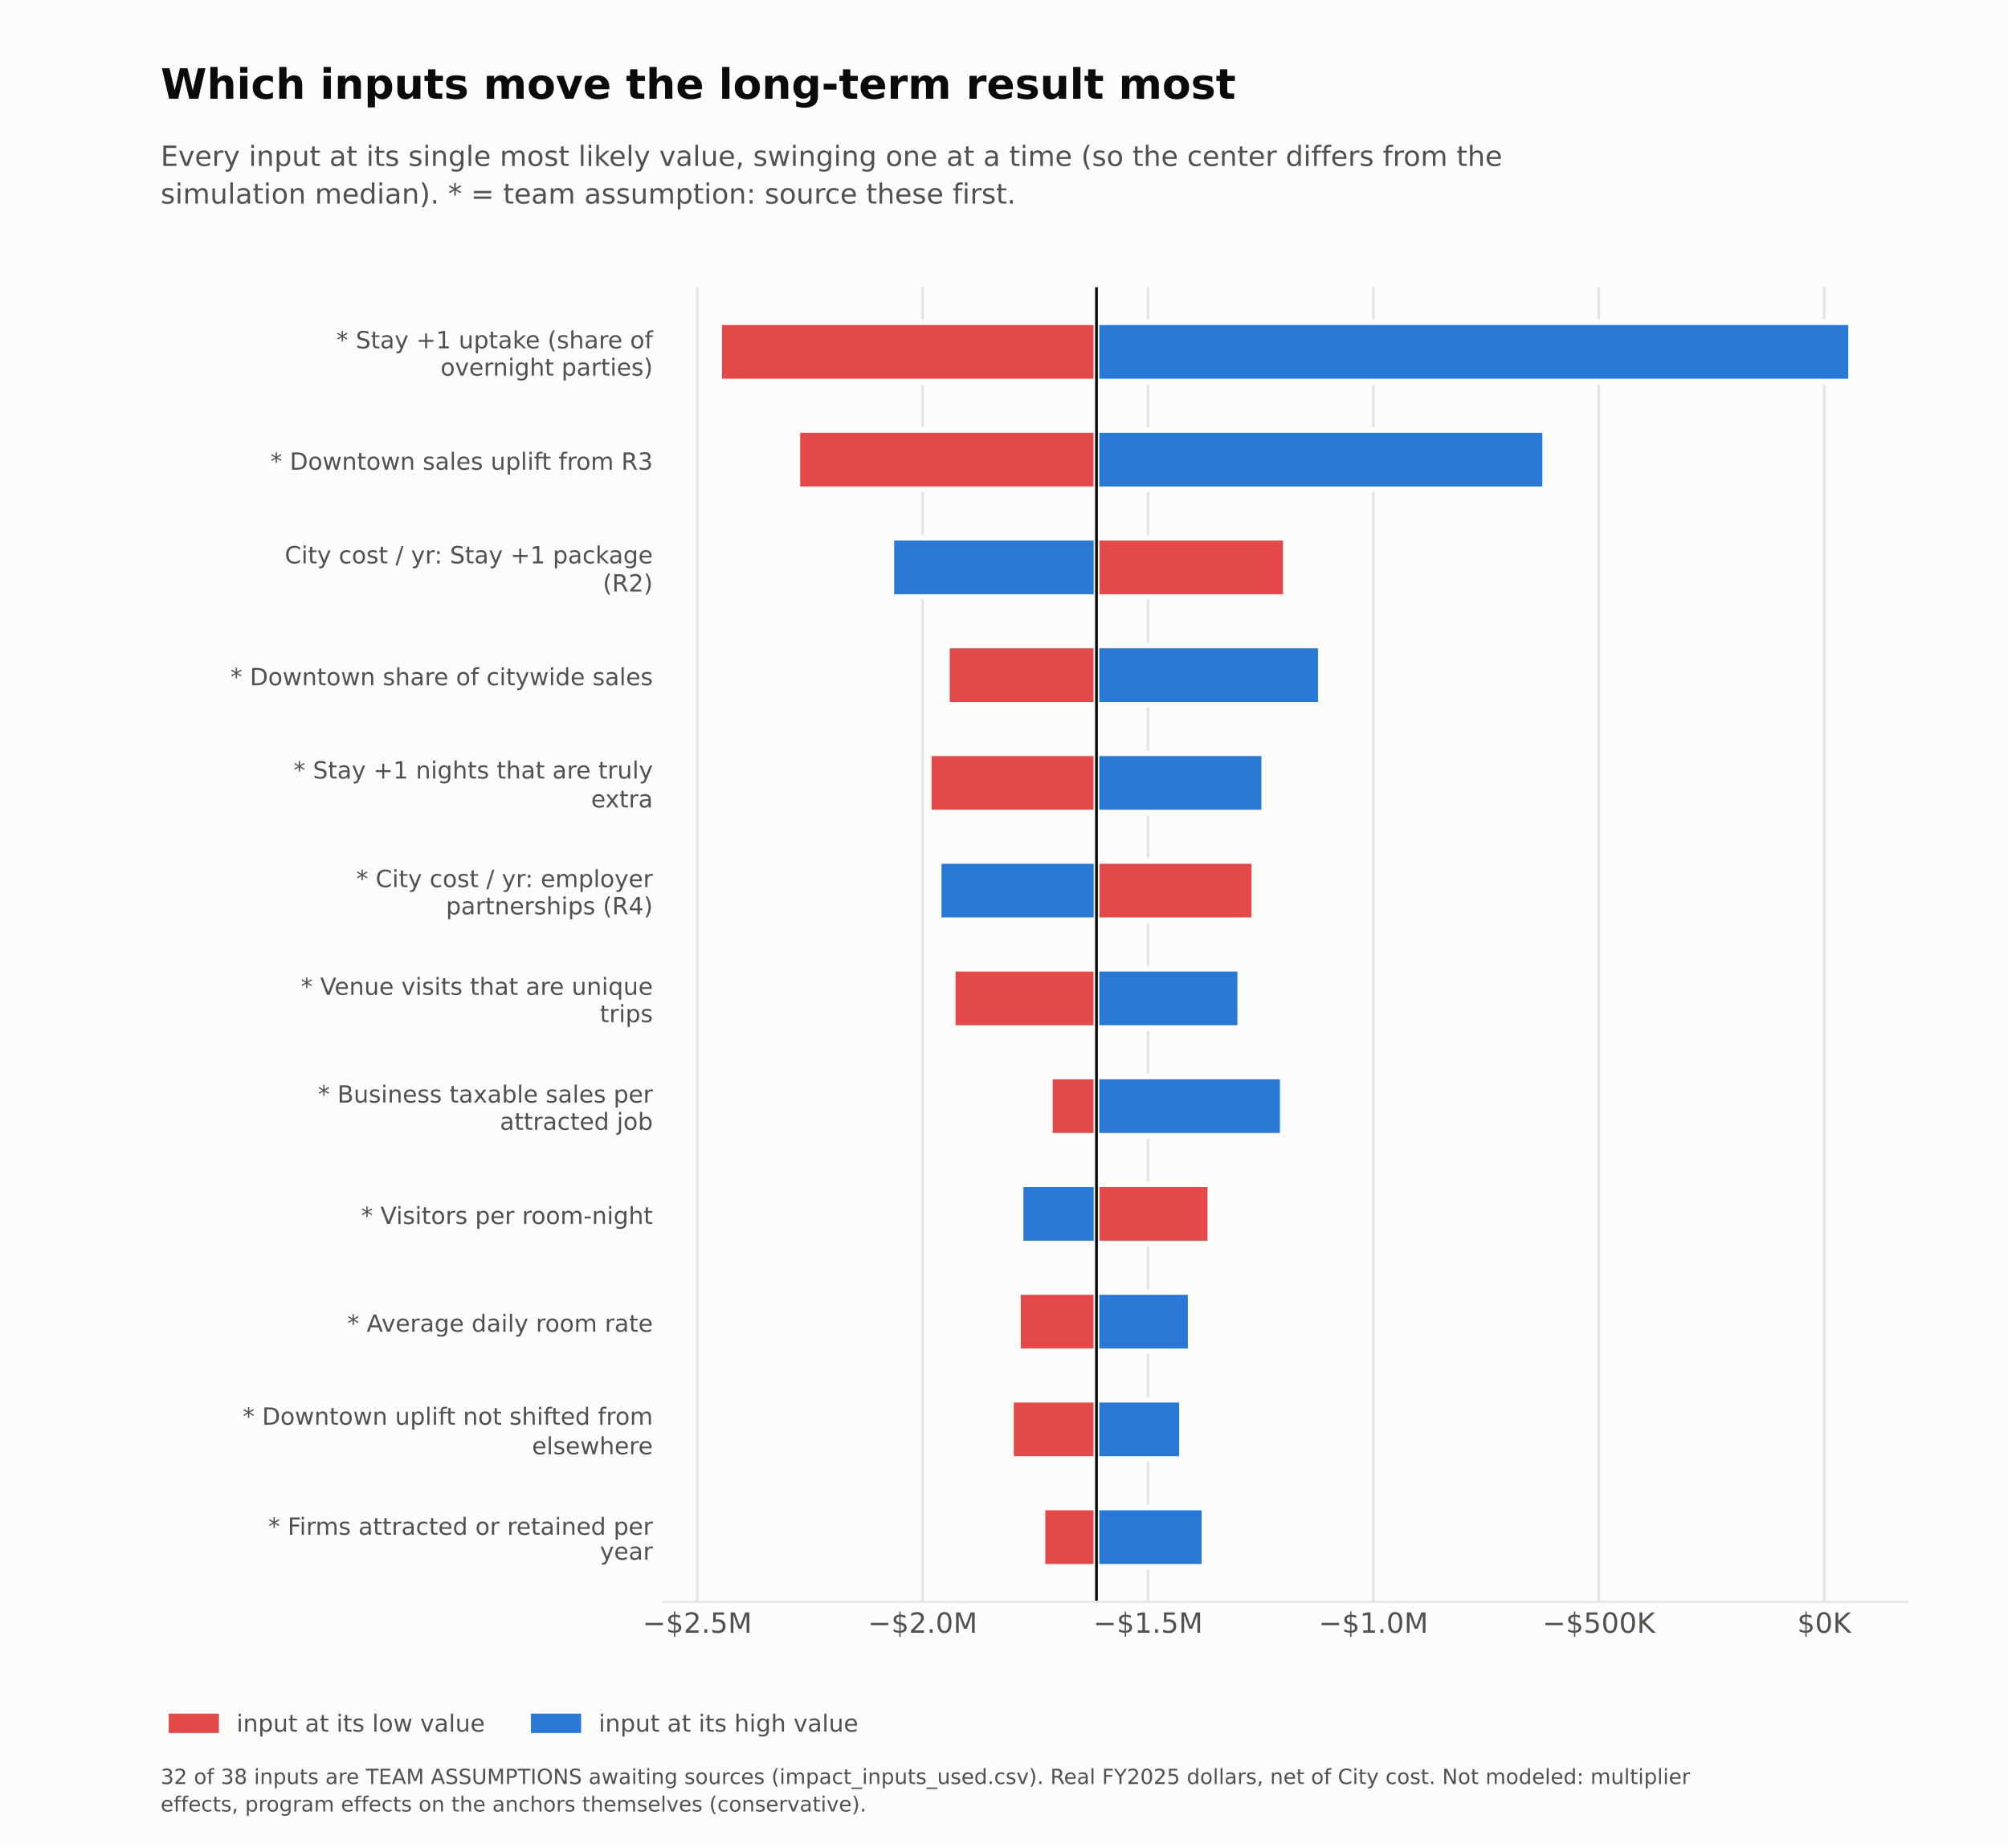
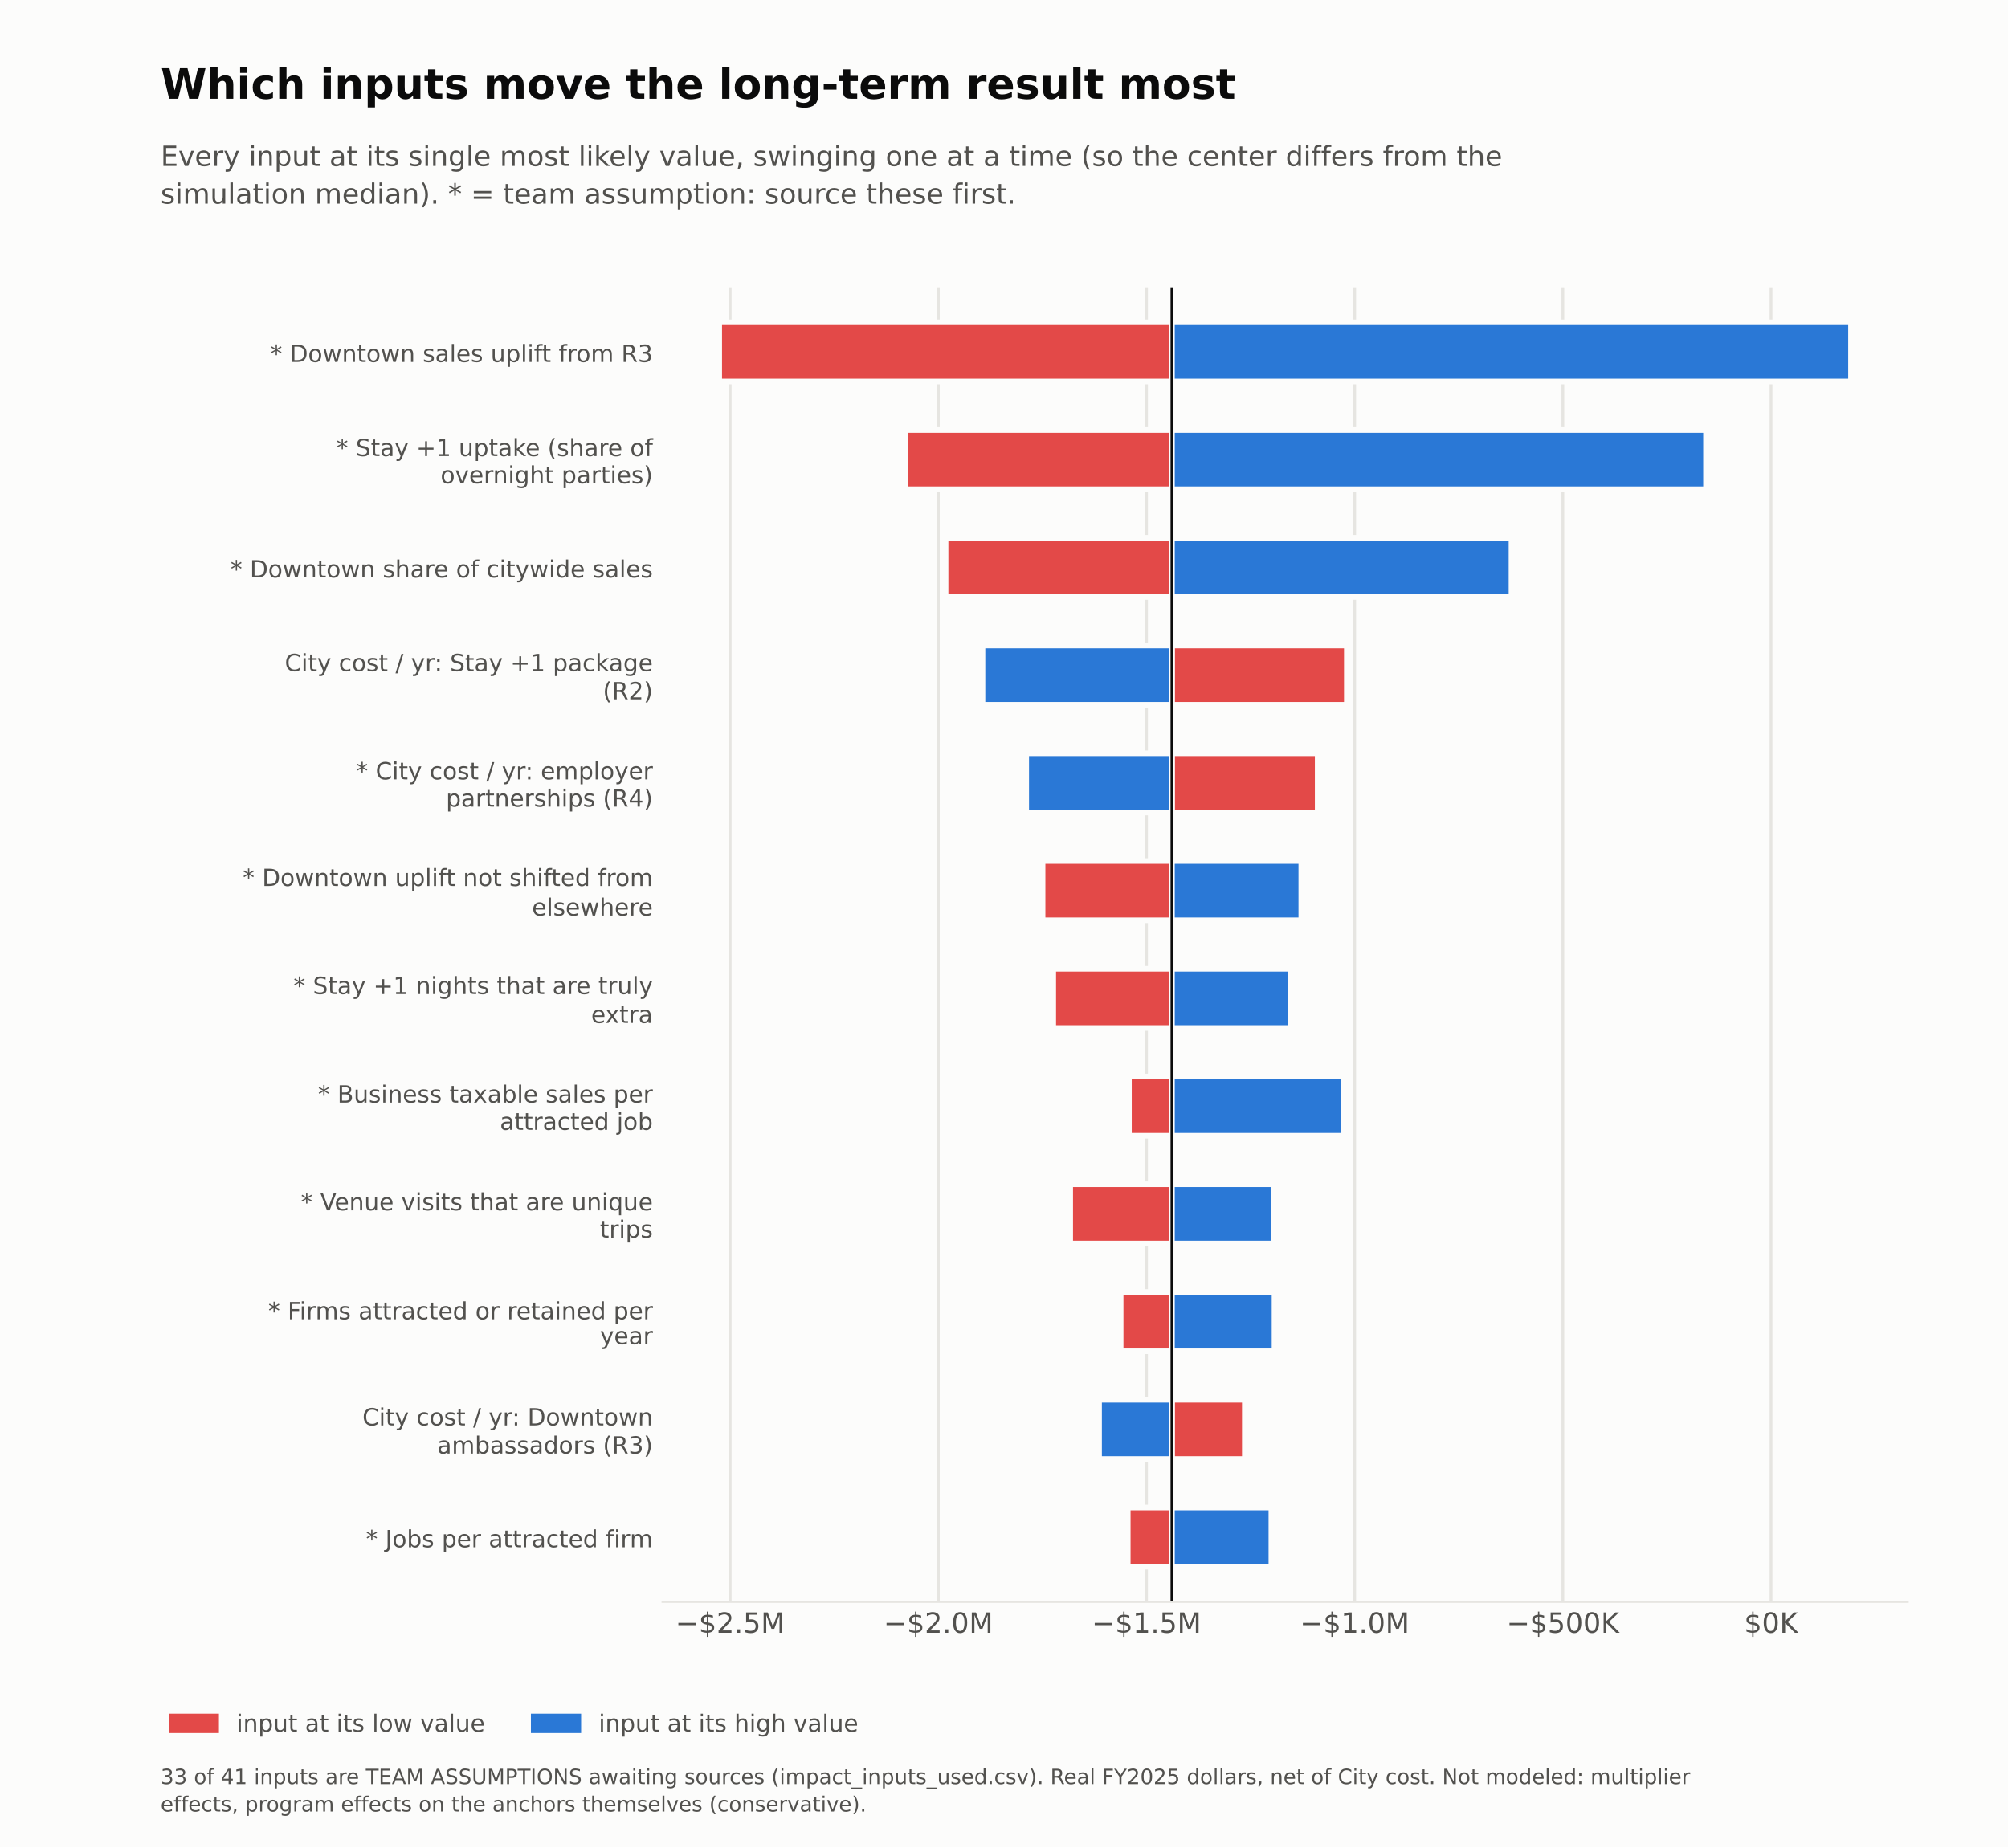
<svg xmlns="http://www.w3.org/2000/svg" width="720pt" height="662.4pt" viewBox="0 0 720 662.4" version="1.1">
  <defs>
    <style type="text/css">*{stroke-linejoin: round; stroke-linecap: butt}</style>
  </defs>
  <g id="figure_1">
    <g id="patch_1">
      <path d="M 0 662.4  L 720 662.4  L 720 0  L 0 0  z " style="fill: #fcfcfb" />
    </g>
    <g id="axes_1">
      <g id="patch_2">
        <path d="M 237.6 574.4  L 684 574.4  L 684 103  L 237.6 103  z " style="fill: #fcfcfb" />
      </g>
      <g id="matplotlib.axis_1">
        <g id="xtick_1">
          <g id="line2d_1">
-             <path d="M 250.019 574.4  L 250.019 103  " clip-path="url(#p69ad6c2b4f)" style="fill: none; stroke: #e6e5e1; stroke-linecap: square" />
+             <path d="M 261.813 574.4  L 261.813 103  " clip-path="url(#p69ad6c2b4f)" style="fill: none; stroke: #e6e5e1; stroke-linecap: square" />
          </g>
          <g id="line2d_2" />
          <g id="text_1">
-             <text style="font-size: 10px; font-family: 'DejaVu Sans', 'Bitstream Vera Sans', 'Computer Modern Sans Serif', 'Lucida Grande', 'Verdana', 'Geneva', 'Lucid', 'Arial', 'Helvetica', 'Avant Garde', sans-serif; text-anchor: middle; fill: #52514e" x="250.019" y="585.498" transform="rotate(-0 250.0187 585.4984)">−$2.5M</text>
+             <text style="font-size: 10px; font-family: 'DejaVu Sans', 'Bitstream Vera Sans', 'Computer Modern Sans Serif', 'Lucida Grande', 'Verdana', 'Geneva', 'Lucid', 'Arial', 'Helvetica', 'Avant Garde', sans-serif; text-anchor: middle; fill: #52514e" x="261.813" y="585.498" transform="rotate(-0 261.8134 585.4984)">−$2.5M</text>
          </g>
        </g>
        <g id="xtick_2">
          <g id="line2d_3">
-             <path d="M 330.832 574.4  L 330.832 103  " clip-path="url(#p69ad6c2b4f)" style="fill: none; stroke: #e6e5e1; stroke-linecap: square" />
+             <path d="M 336.457 574.4  L 336.457 103  " clip-path="url(#p69ad6c2b4f)" style="fill: none; stroke: #e6e5e1; stroke-linecap: square" />
          </g>
          <g id="line2d_4" />
          <g id="text_2">
-             <text style="font-size: 10px; font-family: 'DejaVu Sans', 'Bitstream Vera Sans', 'Computer Modern Sans Serif', 'Lucida Grande', 'Verdana', 'Geneva', 'Lucid', 'Arial', 'Helvetica', 'Avant Garde', sans-serif; text-anchor: middle; fill: #52514e" x="330.832" y="585.498" transform="rotate(-0 330.8323 585.4984)">−$2.0M</text>
+             <text style="font-size: 10px; font-family: 'DejaVu Sans', 'Bitstream Vera Sans', 'Computer Modern Sans Serif', 'Lucida Grande', 'Verdana', 'Geneva', 'Lucid', 'Arial', 'Helvetica', 'Avant Garde', sans-serif; text-anchor: middle; fill: #52514e" x="336.457" y="585.498" transform="rotate(-0 336.4568 585.4984)">−$2.0M</text>
          </g>
        </g>
        <g id="xtick_3">
          <g id="line2d_5">
-             <path d="M 411.646 574.4  L 411.646 103  " clip-path="url(#p69ad6c2b4f)" style="fill: none; stroke: #e6e5e1; stroke-linecap: square" />
+             <path d="M 411.1 574.4  L 411.1 103  " clip-path="url(#p69ad6c2b4f)" style="fill: none; stroke: #e6e5e1; stroke-linecap: square" />
          </g>
          <g id="line2d_6" />
          <g id="text_3">
-             <text style="font-size: 10px; font-family: 'DejaVu Sans', 'Bitstream Vera Sans', 'Computer Modern Sans Serif', 'Lucida Grande', 'Verdana', 'Geneva', 'Lucid', 'Arial', 'Helvetica', 'Avant Garde', sans-serif; text-anchor: middle; fill: #52514e" x="411.646" y="585.498" transform="rotate(-0 411.6459 585.4984)">−$1.5M</text>
+             <text style="font-size: 10px; font-family: 'DejaVu Sans', 'Bitstream Vera Sans', 'Computer Modern Sans Serif', 'Lucida Grande', 'Verdana', 'Geneva', 'Lucid', 'Arial', 'Helvetica', 'Avant Garde', sans-serif; text-anchor: middle; fill: #52514e" x="411.1" y="585.498" transform="rotate(-0 411.1002 585.4984)">−$1.5M</text>
          </g>
        </g>
        <g id="xtick_4">
          <g id="line2d_7">
-             <path d="M 492.459 574.4  L 492.459 103  " clip-path="url(#p69ad6c2b4f)" style="fill: none; stroke: #e6e5e1; stroke-linecap: square" />
+             <path d="M 485.744 574.4  L 485.744 103  " clip-path="url(#p69ad6c2b4f)" style="fill: none; stroke: #e6e5e1; stroke-linecap: square" />
          </g>
          <g id="line2d_8" />
          <g id="text_4">
-             <text style="font-size: 10px; font-family: 'DejaVu Sans', 'Bitstream Vera Sans', 'Computer Modern Sans Serif', 'Lucida Grande', 'Verdana', 'Geneva', 'Lucid', 'Arial', 'Helvetica', 'Avant Garde', sans-serif; text-anchor: middle; fill: #52514e" x="492.459" y="585.498" transform="rotate(-0 492.4595 585.4984)">−$1.0M</text>
+             <text style="font-size: 10px; font-family: 'DejaVu Sans', 'Bitstream Vera Sans', 'Computer Modern Sans Serif', 'Lucida Grande', 'Verdana', 'Geneva', 'Lucid', 'Arial', 'Helvetica', 'Avant Garde', sans-serif; text-anchor: middle; fill: #52514e" x="485.744" y="585.498" transform="rotate(-0 485.7437 585.4984)">−$1.0M</text>
          </g>
        </g>
        <g id="xtick_5">
          <g id="line2d_9">
-             <path d="M 573.273 574.4  L 573.273 103  " clip-path="url(#p69ad6c2b4f)" style="fill: none; stroke: #e6e5e1; stroke-linecap: square" />
+             <path d="M 560.387 574.4  L 560.387 103  " clip-path="url(#p69ad6c2b4f)" style="fill: none; stroke: #e6e5e1; stroke-linecap: square" />
          </g>
          <g id="line2d_10" />
          <g id="text_5">
-             <text style="font-size: 10px; font-family: 'DejaVu Sans', 'Bitstream Vera Sans', 'Computer Modern Sans Serif', 'Lucida Grande', 'Verdana', 'Geneva', 'Lucid', 'Arial', 'Helvetica', 'Avant Garde', sans-serif; text-anchor: middle; fill: #52514e" x="573.273" y="585.498" transform="rotate(-0 573.2731 585.4984)">−$500K</text>
+             <text style="font-size: 10px; font-family: 'DejaVu Sans', 'Bitstream Vera Sans', 'Computer Modern Sans Serif', 'Lucida Grande', 'Verdana', 'Geneva', 'Lucid', 'Arial', 'Helvetica', 'Avant Garde', sans-serif; text-anchor: middle; fill: #52514e" x="560.387" y="585.498" transform="rotate(-0 560.3871 585.4984)">−$500K</text>
          </g>
        </g>
        <g id="xtick_6">
          <g id="line2d_11">
-             <path d="M 654.087 574.4  L 654.087 103  " clip-path="url(#p69ad6c2b4f)" style="fill: none; stroke: #e6e5e1; stroke-linecap: square" />
+             <path d="M 635.03 574.4  L 635.03 103  " clip-path="url(#p69ad6c2b4f)" style="fill: none; stroke: #e6e5e1; stroke-linecap: square" />
          </g>
          <g id="line2d_12" />
          <g id="text_6">
-             <text style="font-size: 10px; font-family: 'DejaVu Sans', 'Bitstream Vera Sans', 'Computer Modern Sans Serif', 'Lucida Grande', 'Verdana', 'Geneva', 'Lucid', 'Arial', 'Helvetica', 'Avant Garde', sans-serif; text-anchor: middle; fill: #52514e" x="654.087" y="585.498" transform="rotate(-0 654.0867 585.4984)">$0K</text>
+             <text style="font-size: 10px; font-family: 'DejaVu Sans', 'Bitstream Vera Sans', 'Computer Modern Sans Serif', 'Lucida Grande', 'Verdana', 'Geneva', 'Lucid', 'Arial', 'Helvetica', 'Avant Garde', sans-serif; text-anchor: middle; fill: #52514e" x="635.03" y="585.498" transform="rotate(-0 635.0305 585.4984)">$0K</text>
          </g>
        </g>
      </g>
      <g id="matplotlib.axis_2">
        <g id="ytick_1">
          <g id="line2d_13" />
          <g id="text_7">
-             <text style="font-size: 8.5px; font-family: 'DejaVu Sans', 'Bitstream Vera Sans', 'Computer Modern Sans Serif', 'Lucida Grande', 'Verdana', 'Geneva', 'Lucid', 'Arial', 'Helvetica', 'Avant Garde', sans-serif; fill: #52514e" transform="translate(120.5998 124.9126)">* Stay +1 uptake (share of</text>
-             <text style="font-size: 8.5px; font-family: 'DejaVu Sans', 'Bitstream Vera Sans', 'Computer Modern Sans Serif', 'Lucida Grande', 'Verdana', 'Geneva', 'Lucid', 'Arial', 'Helvetica', 'Avant Garde', sans-serif; fill: #52514e" transform="translate(157.9599 134.6876)">overnight parties)</text>
+             <text style="font-size: 8.5px; font-family: 'DejaVu Sans', 'Bitstream Vera Sans', 'Computer Modern Sans Serif', 'Lucida Grande', 'Verdana', 'Geneva', 'Lucid', 'Arial', 'Helvetica', 'Avant Garde', sans-serif; text-anchor: end; fill: #52514e" x="234.1" y="129.8" transform="rotate(-0 234.1 129.8001)">* Downtown sales uplift from R3</text>
          </g>
        </g>
        <g id="ytick_2">
          <g id="line2d_14" />
          <g id="text_8">
-             <text style="font-size: 8.5px; font-family: 'DejaVu Sans', 'Bitstream Vera Sans', 'Computer Modern Sans Serif', 'Lucida Grande', 'Verdana', 'Geneva', 'Lucid', 'Arial', 'Helvetica', 'Avant Garde', sans-serif; text-anchor: end; fill: #52514e" x="234.1" y="168.439" transform="rotate(-0 234.1 168.4394)">* Downtown sales uplift from R3</text>
+             <text style="font-size: 8.5px; font-family: 'DejaVu Sans', 'Bitstream Vera Sans', 'Computer Modern Sans Serif', 'Lucida Grande', 'Verdana', 'Geneva', 'Lucid', 'Arial', 'Helvetica', 'Avant Garde', sans-serif; fill: #52514e" transform="translate(120.5998 163.5519)">* Stay +1 uptake (share of</text>
+             <text style="font-size: 8.5px; font-family: 'DejaVu Sans', 'Bitstream Vera Sans', 'Computer Modern Sans Serif', 'Lucida Grande', 'Verdana', 'Geneva', 'Lucid', 'Arial', 'Helvetica', 'Avant Garde', sans-serif; fill: #52514e" transform="translate(157.9599 173.3269)">overnight parties)</text>
          </g>
        </g>
        <g id="ytick_3">
          <g id="line2d_15" />
          <g id="text_9">
-             <text style="font-size: 8.5px; font-family: 'DejaVu Sans', 'Bitstream Vera Sans', 'Computer Modern Sans Serif', 'Lucida Grande', 'Verdana', 'Geneva', 'Lucid', 'Arial', 'Helvetica', 'Avant Garde', sans-serif; fill: #52514e" transform="translate(102.107 202.0319)">City cost / yr: Stay +1 package</text>
-             <text style="font-size: 8.5px; font-family: 'DejaVu Sans', 'Bitstream Vera Sans', 'Computer Modern Sans Serif', 'Lucida Grande', 'Verdana', 'Geneva', 'Lucid', 'Arial', 'Helvetica', 'Avant Garde', sans-serif; fill: #52514e" transform="translate(216.153 212.1257)">(R2)</text>
+             <text style="font-size: 8.5px; font-family: 'DejaVu Sans', 'Bitstream Vera Sans', 'Computer Modern Sans Serif', 'Lucida Grande', 'Verdana', 'Geneva', 'Lucid', 'Arial', 'Helvetica', 'Avant Garde', sans-serif; text-anchor: end; fill: #52514e" x="234.1" y="207.079" transform="rotate(-0 234.1 207.0788)">* Downtown share of citywide sales</text>
          </g>
        </g>
        <g id="ytick_4">
          <g id="line2d_16" />
          <g id="text_10">
-             <text style="font-size: 8.5px; font-family: 'DejaVu Sans', 'Bitstream Vera Sans', 'Computer Modern Sans Serif', 'Lucida Grande', 'Verdana', 'Geneva', 'Lucid', 'Arial', 'Helvetica', 'Avant Garde', sans-serif; text-anchor: end; fill: #52514e" x="234.1" y="245.718" transform="rotate(-0 234.1 245.7181)">* Downtown share of citywide sales</text>
+             <text style="font-size: 8.5px; font-family: 'DejaVu Sans', 'Bitstream Vera Sans', 'Computer Modern Sans Serif', 'Lucida Grande', 'Verdana', 'Geneva', 'Lucid', 'Arial', 'Helvetica', 'Avant Garde', sans-serif; fill: #52514e" transform="translate(102.107 240.6712)">City cost / yr: Stay +1 package</text>
+             <text style="font-size: 8.5px; font-family: 'DejaVu Sans', 'Bitstream Vera Sans', 'Computer Modern Sans Serif', 'Lucida Grande', 'Verdana', 'Geneva', 'Lucid', 'Arial', 'Helvetica', 'Avant Garde', sans-serif; fill: #52514e" transform="translate(216.153 250.765)">(R2)</text>
          </g>
        </g>
        <g id="ytick_5">
          <g id="line2d_17" />
          <g id="text_11">
-             <text style="font-size: 8.5px; font-family: 'DejaVu Sans', 'Bitstream Vera Sans', 'Computer Modern Sans Serif', 'Lucida Grande', 'Verdana', 'Geneva', 'Lucid', 'Arial', 'Helvetica', 'Avant Garde', sans-serif; fill: #52514e" transform="translate(105.2387 279.1808)">* Stay +1 nights that are truly</text>
-             <text style="font-size: 8.5px; font-family: 'DejaVu Sans', 'Bitstream Vera Sans', 'Computer Modern Sans Serif', 'Lucida Grande', 'Verdana', 'Geneva', 'Lucid', 'Arial', 'Helvetica', 'Avant Garde', sans-serif; fill: #52514e" transform="translate(211.9522 289.5342)">extra</text>
+             <text style="font-size: 8.5px; font-family: 'DejaVu Sans', 'Bitstream Vera Sans', 'Computer Modern Sans Serif', 'Lucida Grande', 'Verdana', 'Geneva', 'Lucid', 'Arial', 'Helvetica', 'Avant Garde', sans-serif; fill: #52514e" transform="translate(127.7212 279.47)">* City cost / yr: employer</text>
+             <text style="font-size: 8.5px; font-family: 'DejaVu Sans', 'Bitstream Vera Sans', 'Computer Modern Sans Serif', 'Lucida Grande', 'Verdana', 'Geneva', 'Lucid', 'Arial', 'Helvetica', 'Avant Garde', sans-serif; fill: #52514e" transform="translate(159.9083 289.245)">partnerships (R4)</text>
          </g>
        </g>
        <g id="ytick_6">
          <g id="line2d_18" />
          <g id="text_12">
-             <text style="font-size: 8.5px; font-family: 'DejaVu Sans', 'Bitstream Vera Sans', 'Computer Modern Sans Serif', 'Lucida Grande', 'Verdana', 'Geneva', 'Lucid', 'Arial', 'Helvetica', 'Avant Garde', sans-serif; fill: #52514e" transform="translate(127.7212 318.1093)">* City cost / yr: employer</text>
-             <text style="font-size: 8.5px; font-family: 'DejaVu Sans', 'Bitstream Vera Sans', 'Computer Modern Sans Serif', 'Lucida Grande', 'Verdana', 'Geneva', 'Lucid', 'Arial', 'Helvetica', 'Avant Garde', sans-serif; fill: #52514e" transform="translate(159.9083 327.8843)">partnerships (R4)</text>
+             <text style="font-size: 8.5px; font-family: 'DejaVu Sans', 'Bitstream Vera Sans', 'Computer Modern Sans Serif', 'Lucida Grande', 'Verdana', 'Geneva', 'Lucid', 'Arial', 'Helvetica', 'Avant Garde', sans-serif; fill: #52514e" transform="translate(87.02742 317.6976)">* Downtown uplift not shifted from</text>
+             <text style="font-size: 8.5px; font-family: 'DejaVu Sans', 'Bitstream Vera Sans', 'Computer Modern Sans Serif', 'Lucida Grande', 'Verdana', 'Geneva', 'Lucid', 'Arial', 'Helvetica', 'Avant Garde', sans-serif; fill: #52514e" transform="translate(190.7447 328.296)">elsewhere</text>
          </g>
        </g>
        <g id="ytick_7">
          <g id="line2d_19" />
          <g id="text_13">
-             <text style="font-size: 8.5px; font-family: 'DejaVu Sans', 'Bitstream Vera Sans', 'Computer Modern Sans Serif', 'Lucida Grande', 'Verdana', 'Geneva', 'Lucid', 'Arial', 'Helvetica', 'Avant Garde', sans-serif; fill: #52514e" transform="translate(107.8577 356.7487)">* Venue visits that are unique</text>
-             <text style="font-size: 8.5px; font-family: 'DejaVu Sans', 'Bitstream Vera Sans', 'Computer Modern Sans Serif', 'Lucida Grande', 'Verdana', 'Geneva', 'Lucid', 'Arial', 'Helvetica', 'Avant Garde', sans-serif; fill: #52514e" transform="translate(215.0879 366.5237)">trips</text>
+             <text style="font-size: 8.5px; font-family: 'DejaVu Sans', 'Bitstream Vera Sans', 'Computer Modern Sans Serif', 'Lucida Grande', 'Verdana', 'Geneva', 'Lucid', 'Arial', 'Helvetica', 'Avant Garde', sans-serif; fill: #52514e" transform="translate(105.2387 356.4595)">* Stay +1 nights that are truly</text>
+             <text style="font-size: 8.5px; font-family: 'DejaVu Sans', 'Bitstream Vera Sans', 'Computer Modern Sans Serif', 'Lucida Grande', 'Verdana', 'Geneva', 'Lucid', 'Arial', 'Helvetica', 'Avant Garde', sans-serif; fill: #52514e" transform="translate(211.9522 366.8129)">extra</text>
          </g>
        </g>
        <g id="ytick_8">
          <g id="line2d_20" />
          <g id="text_14">
            <text style="font-size: 8.5px; font-family: 'DejaVu Sans', 'Bitstream Vera Sans', 'Computer Modern Sans Serif', 'Lucida Grande', 'Verdana', 'Geneva', 'Lucid', 'Arial', 'Helvetica', 'Avant Garde', sans-serif; fill: #52514e" transform="translate(114.0176 395.388)">* Business taxable sales per</text>
            <text style="font-size: 8.5px; font-family: 'DejaVu Sans', 'Bitstream Vera Sans', 'Computer Modern Sans Serif', 'Lucida Grande', 'Verdana', 'Geneva', 'Lucid', 'Arial', 'Helvetica', 'Avant Garde', sans-serif; fill: #52514e" transform="translate(179.2312 405.163)">attracted job</text>
          </g>
        </g>
        <g id="ytick_9">
          <g id="line2d_21" />
          <g id="text_15">
-             <text style="font-size: 8.5px; font-family: 'DejaVu Sans', 'Bitstream Vera Sans', 'Computer Modern Sans Serif', 'Lucida Grande', 'Verdana', 'Geneva', 'Lucid', 'Arial', 'Helvetica', 'Avant Garde', sans-serif; text-anchor: end; fill: #52514e" x="234.1" y="438.915" transform="rotate(-0 234.1 438.9148)">* Visitors per room-night</text>
+             <text style="font-size: 8.5px; font-family: 'DejaVu Sans', 'Bitstream Vera Sans', 'Computer Modern Sans Serif', 'Lucida Grande', 'Verdana', 'Geneva', 'Lucid', 'Arial', 'Helvetica', 'Avant Garde', sans-serif; fill: #52514e" transform="translate(107.8577 434.0273)">* Venue visits that are unique</text>
+             <text style="font-size: 8.5px; font-family: 'DejaVu Sans', 'Bitstream Vera Sans', 'Computer Modern Sans Serif', 'Lucida Grande', 'Verdana', 'Geneva', 'Lucid', 'Arial', 'Helvetica', 'Avant Garde', sans-serif; fill: #52514e" transform="translate(215.0879 443.8023)">trips</text>
          </g>
        </g>
        <g id="ytick_10">
          <g id="line2d_22" />
          <g id="text_16">
-             <text style="font-size: 8.5px; font-family: 'DejaVu Sans', 'Bitstream Vera Sans', 'Computer Modern Sans Serif', 'Lucida Grande', 'Verdana', 'Geneva', 'Lucid', 'Arial', 'Helvetica', 'Avant Garde', sans-serif; text-anchor: end; fill: #52514e" x="234.1" y="477.554" transform="rotate(-0 234.1 477.5542)">* Average daily room rate</text>
+             <text style="font-size: 8.5px; font-family: 'DejaVu Sans', 'Bitstream Vera Sans', 'Computer Modern Sans Serif', 'Lucida Grande', 'Verdana', 'Geneva', 'Lucid', 'Arial', 'Helvetica', 'Avant Garde', sans-serif; fill: #52514e" transform="translate(96.18086 473.0914)">* Firms attracted or retained per</text>
+             <text style="font-size: 8.5px; font-family: 'DejaVu Sans', 'Bitstream Vera Sans', 'Computer Modern Sans Serif', 'Lucida Grande', 'Verdana', 'Geneva', 'Lucid', 'Arial', 'Helvetica', 'Avant Garde', sans-serif; fill: #52514e" transform="translate(215.1357 482.017)">year</text>
          </g>
        </g>
        <g id="ytick_11">
          <g id="line2d_23" />
          <g id="text_17">
-             <text style="font-size: 8.5px; font-family: 'DejaVu Sans', 'Bitstream Vera Sans', 'Computer Modern Sans Serif', 'Lucida Grande', 'Verdana', 'Geneva', 'Lucid', 'Arial', 'Helvetica', 'Avant Garde', sans-serif; fill: #52514e" transform="translate(87.02742 510.8943)">* Downtown uplift not shifted from</text>
-             <text style="font-size: 8.5px; font-family: 'DejaVu Sans', 'Bitstream Vera Sans', 'Computer Modern Sans Serif', 'Lucida Grande', 'Verdana', 'Geneva', 'Lucid', 'Arial', 'Helvetica', 'Avant Garde', sans-serif; fill: #52514e" transform="translate(190.7447 521.4928)">elsewhere</text>
+             <text style="font-size: 8.5px; font-family: 'DejaVu Sans', 'Bitstream Vera Sans', 'Computer Modern Sans Serif', 'Lucida Grande', 'Verdana', 'Geneva', 'Lucid', 'Arial', 'Helvetica', 'Avant Garde', sans-serif; fill: #52514e" transform="translate(129.9405 511.1443)">City cost / yr: Downtown</text>
+             <text style="font-size: 8.5px; font-family: 'DejaVu Sans', 'Bitstream Vera Sans', 'Computer Modern Sans Serif', 'Lucida Grande', 'Verdana', 'Geneva', 'Lucid', 'Arial', 'Helvetica', 'Avant Garde', sans-serif; fill: #52514e" transform="translate(156.7739 521.2427)">ambassadors (R3)</text>
          </g>
        </g>
        <g id="ytick_12">
          <g id="line2d_24" />
          <g id="text_18">
-             <text style="font-size: 8.5px; font-family: 'DejaVu Sans', 'Bitstream Vera Sans', 'Computer Modern Sans Serif', 'Lucida Grande', 'Verdana', 'Geneva', 'Lucid', 'Arial', 'Helvetica', 'Avant Garde', sans-serif; fill: #52514e" transform="translate(96.18086 550.37)">* Firms attracted or retained per</text>
-             <text style="font-size: 8.5px; font-family: 'DejaVu Sans', 'Bitstream Vera Sans', 'Computer Modern Sans Serif', 'Lucida Grande', 'Verdana', 'Geneva', 'Lucid', 'Arial', 'Helvetica', 'Avant Garde', sans-serif; fill: #52514e" transform="translate(215.1357 559.2957)">year</text>
+             <text style="font-size: 8.5px; font-family: 'DejaVu Sans', 'Bitstream Vera Sans', 'Computer Modern Sans Serif', 'Lucida Grande', 'Verdana', 'Geneva', 'Lucid', 'Arial', 'Helvetica', 'Avant Garde', sans-serif; text-anchor: end; fill: #52514e" x="234.1" y="554.833" transform="rotate(-0 234.1 554.8329)">* Jobs per attracted firm</text>
          </g>
        </g>
      </g>
      <g id="patch_3">
-         <path d="M 393.164 136.809  L 257.891 136.809  L 257.891 115.558  L 393.164 115.558  z " clip-path="url(#p69ad6c2b4f)" style="fill: #e34948; stroke: #fcfcfb; stroke-width: 2; stroke-linejoin: miter" />
+         <path d="M 420.218 136.809  L 257.891 136.809  L 257.891 115.558  L 420.218 115.558  z " clip-path="url(#p69ad6c2b4f)" style="fill: #e34948; stroke: #fcfcfb; stroke-width: 2; stroke-linejoin: miter" />
      </g>
      <g id="patch_4">
-         <path d="M 393.164 136.809  L 663.709 136.809  L 663.709 115.558  L 393.164 115.558  z " clip-path="url(#p69ad6c2b4f)" style="fill: #2a78d6; stroke: #fcfcfb; stroke-width: 2; stroke-linejoin: miter" />
+         <path d="M 420.218 136.809  L 663.709 136.809  L 663.709 115.558  L 420.218 115.558  z " clip-path="url(#p69ad6c2b4f)" style="fill: #2a78d6; stroke: #fcfcfb; stroke-width: 2; stroke-linejoin: miter" />
      </g>
      <g id="patch_5">
-         <path d="M 393.164 175.449  L 285.918 175.449  L 285.918 154.197  L 393.164 154.197  z " clip-path="url(#p69ad6c2b4f)" style="fill: #e34948; stroke: #fcfcfb; stroke-width: 2; stroke-linejoin: miter" />
+         <path d="M 420.218 175.449  L 324.47 175.449  L 324.47 154.197  L 420.218 154.197  z " clip-path="url(#p69ad6c2b4f)" style="fill: #e34948; stroke: #fcfcfb; stroke-width: 2; stroke-linejoin: miter" />
      </g>
      <g id="patch_6">
-         <path d="M 393.164 175.449  L 554.032 175.449  L 554.032 154.197  L 393.164 154.197  z " clip-path="url(#p69ad6c2b4f)" style="fill: #2a78d6; stroke: #fcfcfb; stroke-width: 2; stroke-linejoin: miter" />
+         <path d="M 420.218 175.449  L 611.714 175.449  L 611.714 154.197  L 420.218 154.197  z " clip-path="url(#p69ad6c2b4f)" style="fill: #2a78d6; stroke: #fcfcfb; stroke-width: 2; stroke-linejoin: miter" />
      </g>
      <g id="patch_7">
-         <path d="M 393.164 214.088  L 461.047 214.088  L 461.047 192.836  L 393.164 192.836  z " clip-path="url(#p69ad6c2b4f)" style="fill: #e34948; stroke: #fcfcfb; stroke-width: 2; stroke-linejoin: miter" />
+         <path d="M 420.218 214.088  L 339.055 214.088  L 339.055 192.836  L 420.218 192.836  z " clip-path="url(#p69ad6c2b4f)" style="fill: #e34948; stroke: #fcfcfb; stroke-width: 2; stroke-linejoin: miter" />
      </g>
      <g id="patch_8">
-         <path d="M 393.164 214.088  L 319.623 214.088  L 319.623 192.836  L 393.164 192.836  z " clip-path="url(#p69ad6c2b4f)" style="fill: #2a78d6; stroke: #fcfcfb; stroke-width: 2; stroke-linejoin: miter" />
+         <path d="M 420.218 214.088  L 541.964 214.088  L 541.964 192.836  L 420.218 192.836  z " clip-path="url(#p69ad6c2b4f)" style="fill: #2a78d6; stroke: #fcfcfb; stroke-width: 2; stroke-linejoin: miter" />
      </g>
      <g id="patch_9">
-         <path d="M 393.164 252.727  L 339.541 252.727  L 339.541 231.476  L 393.164 231.476  z " clip-path="url(#p69ad6c2b4f)" style="fill: #e34948; stroke: #fcfcfb; stroke-width: 2; stroke-linejoin: miter" />
+         <path d="M 420.218 252.727  L 482.919 252.727  L 482.919 231.476  L 420.218 231.476  z " clip-path="url(#p69ad6c2b4f)" style="fill: #e34948; stroke: #fcfcfb; stroke-width: 2; stroke-linejoin: miter" />
      </g>
      <g id="patch_10">
-         <path d="M 393.164 252.727  L 473.598 252.727  L 473.598 231.476  L 393.164 231.476  z " clip-path="url(#p69ad6c2b4f)" style="fill: #2a78d6; stroke: #fcfcfb; stroke-width: 2; stroke-linejoin: miter" />
+         <path d="M 420.218 252.727  L 352.293 252.727  L 352.293 231.476  L 420.218 231.476  z " clip-path="url(#p69ad6c2b4f)" style="fill: #2a78d6; stroke: #fcfcfb; stroke-width: 2; stroke-linejoin: miter" />
      </g>
      <g id="patch_11">
-         <path d="M 393.164 291.367  L 333.042 291.367  L 333.042 270.115  L 393.164 270.115  z " clip-path="url(#p69ad6c2b4f)" style="fill: #e34948; stroke: #fcfcfb; stroke-width: 2; stroke-linejoin: miter" />
+         <path d="M 420.218 291.367  L 472.469 291.367  L 472.469 270.115  L 420.218 270.115  z " clip-path="url(#p69ad6c2b4f)" style="fill: #e34948; stroke: #fcfcfb; stroke-width: 2; stroke-linejoin: miter" />
      </g>
      <g id="patch_12">
-         <path d="M 393.164 291.367  L 453.285 291.367  L 453.285 270.115  L 393.164 270.115  z " clip-path="url(#p69ad6c2b4f)" style="fill: #2a78d6; stroke: #fcfcfb; stroke-width: 2; stroke-linejoin: miter" />
+         <path d="M 420.218 291.367  L 367.968 291.367  L 367.968 270.115  L 420.218 270.115  z " clip-path="url(#p69ad6c2b4f)" style="fill: #2a78d6; stroke: #fcfcfb; stroke-width: 2; stroke-linejoin: miter" />
      </g>
      <g id="patch_13">
-         <path d="M 393.164 330.006  L 449.733 330.006  L 449.733 308.755  L 393.164 308.755  z " clip-path="url(#p69ad6c2b4f)" style="fill: #e34948; stroke: #fcfcfb; stroke-width: 2; stroke-linejoin: miter" />
+         <path d="M 420.218 330.006  L 373.839 330.006  L 373.839 308.755  L 420.218 308.755  z " clip-path="url(#p69ad6c2b4f)" style="fill: #e34948; stroke: #fcfcfb; stroke-width: 2; stroke-linejoin: miter" />
      </g>
      <g id="patch_14">
-         <path d="M 393.164 330.006  L 336.594 330.006  L 336.594 308.755  L 393.164 308.755  z " clip-path="url(#p69ad6c2b4f)" style="fill: #2a78d6; stroke: #fcfcfb; stroke-width: 2; stroke-linejoin: miter" />
+         <path d="M 420.218 330.006  L 466.597 330.006  L 466.597 308.755  L 420.218 308.755  z " clip-path="url(#p69ad6c2b4f)" style="fill: #2a78d6; stroke: #fcfcfb; stroke-width: 2; stroke-linejoin: miter" />
      </g>
      <g id="patch_15">
-         <path d="M 393.164 368.645  L 341.631 368.645  L 341.631 347.394  L 393.164 347.394  z " clip-path="url(#p69ad6c2b4f)" style="fill: #e34948; stroke: #fcfcfb; stroke-width: 2; stroke-linejoin: miter" />
+         <path d="M 420.218 368.645  L 377.663 368.645  L 377.663 347.394  L 420.218 347.394  z " clip-path="url(#p69ad6c2b4f)" style="fill: #e34948; stroke: #fcfcfb; stroke-width: 2; stroke-linejoin: miter" />
      </g>
      <g id="patch_16">
-         <path d="M 393.164 368.645  L 444.696 368.645  L 444.696 347.394  L 393.164 347.394  z " clip-path="url(#p69ad6c2b4f)" style="fill: #2a78d6; stroke: #fcfcfb; stroke-width: 2; stroke-linejoin: miter" />
+         <path d="M 420.218 368.645  L 462.773 368.645  L 462.773 347.394  L 420.218 347.394  z " clip-path="url(#p69ad6c2b4f)" style="fill: #2a78d6; stroke: #fcfcfb; stroke-width: 2; stroke-linejoin: miter" />
      </g>
      <g id="patch_17">
-         <path d="M 393.164 407.285  L 376.47 407.285  L 376.47 386.033  L 393.164 386.033  z " clip-path="url(#p69ad6c2b4f)" style="fill: #e34948; stroke: #fcfcfb; stroke-width: 2; stroke-linejoin: miter" />
+         <path d="M 420.218 407.285  L 404.799 407.285  L 404.799 386.033  L 420.218 386.033  z " clip-path="url(#p69ad6c2b4f)" style="fill: #e34948; stroke: #fcfcfb; stroke-width: 2; stroke-linejoin: miter" />
      </g>
      <g id="patch_18">
-         <path d="M 393.164 407.285  L 459.938 407.285  L 459.938 386.033  L 393.164 386.033  z " clip-path="url(#p69ad6c2b4f)" style="fill: #2a78d6; stroke: #fcfcfb; stroke-width: 2; stroke-linejoin: miter" />
+         <path d="M 420.218 407.285  L 481.894 407.285  L 481.894 386.033  L 420.218 386.033  z " clip-path="url(#p69ad6c2b4f)" style="fill: #2a78d6; stroke: #fcfcfb; stroke-width: 2; stroke-linejoin: miter" />
      </g>
      <g id="patch_19">
-         <path d="M 393.164 445.924  L 433.972 445.924  L 433.972 424.673  L 393.164 424.673  z " clip-path="url(#p69ad6c2b4f)" style="fill: #e34948; stroke: #fcfcfb; stroke-width: 2; stroke-linejoin: miter" />
+         <path d="M 420.218 445.924  L 383.743 445.924  L 383.743 424.673  L 420.218 424.673  z " clip-path="url(#p69ad6c2b4f)" style="fill: #e34948; stroke: #fcfcfb; stroke-width: 2; stroke-linejoin: miter" />
      </g>
      <g id="patch_20">
-         <path d="M 393.164 445.924  L 365.958 445.924  L 365.958 424.673  L 393.164 424.673  z " clip-path="url(#p69ad6c2b4f)" style="fill: #2a78d6; stroke: #fcfcfb; stroke-width: 2; stroke-linejoin: miter" />
+         <path d="M 420.218 445.924  L 456.694 445.924  L 456.694 424.673  L 420.218 424.673  z " clip-path="url(#p69ad6c2b4f)" style="fill: #2a78d6; stroke: #fcfcfb; stroke-width: 2; stroke-linejoin: miter" />
      </g>
      <g id="patch_21">
-         <path d="M 393.164 484.564  L 365.02 484.564  L 365.02 463.312  L 393.164 463.312  z " clip-path="url(#p69ad6c2b4f)" style="fill: #e34948; stroke: #fcfcfb; stroke-width: 2; stroke-linejoin: miter" />
+         <path d="M 420.218 484.564  L 401.829 484.564  L 401.829 463.312  L 420.218 463.312  z " clip-path="url(#p69ad6c2b4f)" style="fill: #e34948; stroke: #fcfcfb; stroke-width: 2; stroke-linejoin: miter" />
      </g>
      <g id="patch_22">
-         <path d="M 393.164 484.564  L 426.936 484.564  L 426.936 463.312  L 393.164 463.312  z " clip-path="url(#p69ad6c2b4f)" style="fill: #2a78d6; stroke: #fcfcfb; stroke-width: 2; stroke-linejoin: miter" />
+         <path d="M 420.218 484.564  L 456.997 484.564  L 456.997 463.312  L 420.218 463.312  z " clip-path="url(#p69ad6c2b4f)" style="fill: #2a78d6; stroke: #fcfcfb; stroke-width: 2; stroke-linejoin: miter" />
      </g>
      <g id="patch_23">
-         <path d="M 393.164 523.203  L 362.522 523.203  L 362.522 501.951  L 393.164 501.951  z " clip-path="url(#p69ad6c2b4f)" style="fill: #e34948; stroke: #fcfcfb; stroke-width: 2; stroke-linejoin: miter" />
+         <path d="M 420.218 523.203  L 446.343 523.203  L 446.343 501.951  L 420.218 501.951  z " clip-path="url(#p69ad6c2b4f)" style="fill: #e34948; stroke: #fcfcfb; stroke-width: 2; stroke-linejoin: miter" />
      </g>
      <g id="patch_24">
-         <path d="M 393.164 523.203  L 423.805 523.203  L 423.805 501.951  L 393.164 501.951  z " clip-path="url(#p69ad6c2b4f)" style="fill: #2a78d6; stroke: #fcfcfb; stroke-width: 2; stroke-linejoin: miter" />
+         <path d="M 420.218 523.203  L 394.093 523.203  L 394.093 501.951  L 420.218 501.951  z " clip-path="url(#p69ad6c2b4f)" style="fill: #2a78d6; stroke: #fcfcfb; stroke-width: 2; stroke-linejoin: miter" />
      </g>
      <g id="patch_25">
-         <path d="M 393.164 561.842  L 373.811 561.842  L 373.811 540.591  L 393.164 540.591  z " clip-path="url(#p69ad6c2b4f)" style="fill: #e34948; stroke: #fcfcfb; stroke-width: 2; stroke-linejoin: miter" />
+         <path d="M 420.218 561.842  L 404.374 561.842  L 404.374 540.591  L 420.218 540.591  z " clip-path="url(#p69ad6c2b4f)" style="fill: #e34948; stroke: #fcfcfb; stroke-width: 2; stroke-linejoin: miter" />
      </g>
      <g id="patch_26">
-         <path d="M 393.164 561.842  L 431.868 561.842  L 431.868 540.591  L 393.164 540.591  z " clip-path="url(#p69ad6c2b4f)" style="fill: #2a78d6; stroke: #fcfcfb; stroke-width: 2; stroke-linejoin: miter" />
+         <path d="M 420.218 561.842  L 455.868 561.842  L 455.868 540.591  L 420.218 540.591  z " clip-path="url(#p69ad6c2b4f)" style="fill: #2a78d6; stroke: #fcfcfb; stroke-width: 2; stroke-linejoin: miter" />
      </g>
      <g id="line2d_25">
-         <path d="M 393.164 574.4  L 393.164 103  " clip-path="url(#p69ad6c2b4f)" style="fill: none; stroke: #0b0b0b; stroke-linecap: square" />
+         <path d="M 420.218 574.4  L 420.218 103  " clip-path="url(#p69ad6c2b4f)" style="fill: none; stroke: #0b0b0b; stroke-linecap: square" />
      </g>
      <g id="patch_27">
        <path d="M 237.6 574.4  L 684 574.4  " style="fill: none; stroke: #e6e5e1; stroke-width: 0.8; stroke-linejoin: miter; stroke-linecap: square" />
      </g>
    </g>
    <g id="text_19">
      <text style="font-weight: 700; font-size: 15px; font-family: 'DejaVu Sans', 'Bitstream Vera Sans', 'Computer Modern Sans Serif', 'Lucida Grande', 'Verdana', 'Geneva', 'Lucid', 'Arial', 'Helvetica', 'Avant Garde', sans-serif; text-anchor: start; fill: #0b0b0b" x="57.6" y="35.398" transform="rotate(-0 57.6 35.39766)">Which inputs move the long-term result most</text>
    </g>
    <g id="text_20">
      <text style="font-size: 10px; font-family: 'DejaVu Sans', 'Bitstream Vera Sans', 'Computer Modern Sans Serif', 'Lucida Grande', 'Verdana', 'Geneva', 'Lucid', 'Arial', 'Helvetica', 'Avant Garde', sans-serif; fill: #52514e" transform="translate(57.6 59.50937)">Every input at its single most likely value, swinging one at a time (so the center differs from the</text>
      <text style="font-size: 10px; font-family: 'DejaVu Sans', 'Bitstream Vera Sans', 'Computer Modern Sans Serif', 'Lucida Grande', 'Verdana', 'Geneva', 'Lucid', 'Arial', 'Helvetica', 'Avant Garde', sans-serif; fill: #52514e" transform="translate(57.6 73.00938)">simulation median). * = team assumption: source these first.</text>
    </g>
    <g id="text_21">
-       <text style="font-size: 7.5px; font-family: 'DejaVu Sans', 'Bitstream Vera Sans', 'Computer Modern Sans Serif', 'Lucida Grande', 'Verdana', 'Geneva', 'Lucid', 'Arial', 'Helvetica', 'Avant Garde', sans-serif; fill: #52514e" transform="translate(57.6 639.7402)">32 of 38 inputs are TEAM ASSUMPTIONS awaiting sources (impact_inputs_used.csv). Real FY2025 dollars, net of City cost. Not modeled: multiplier</text>
+       <text style="font-size: 7.5px; font-family: 'DejaVu Sans', 'Bitstream Vera Sans', 'Computer Modern Sans Serif', 'Lucida Grande', 'Verdana', 'Geneva', 'Lucid', 'Arial', 'Helvetica', 'Avant Garde', sans-serif; fill: #52514e" transform="translate(57.6 639.7402)">33 of 41 inputs are TEAM ASSUMPTIONS awaiting sources (impact_inputs_used.csv). Real FY2025 dollars, net of City cost. Not modeled: multiplier</text>
      <text style="font-size: 7.5px; font-family: 'DejaVu Sans', 'Bitstream Vera Sans', 'Computer Modern Sans Serif', 'Lucida Grande', 'Verdana', 'Geneva', 'Lucid', 'Arial', 'Helvetica', 'Avant Garde', sans-serif; fill: #52514e" transform="translate(57.6 649.5945)">effects, program effects on the anchors themselves (conservative).</text>
    </g>
    <g id="legend_1">
      <g id="patch_28">
        <path d="M 61 620.958  L 78 620.958  L 78 615.008  L 61 615.008  z " style="fill: #e34948; stroke: #e34948; stroke-linejoin: miter" />
      </g>
      <g id="text_22">
        <text style="font-size: 8.5px; font-family: 'DejaVu Sans', 'Bitstream Vera Sans', 'Computer Modern Sans Serif', 'Lucida Grande', 'Verdana', 'Geneva', 'Lucid', 'Arial', 'Helvetica', 'Avant Garde', sans-serif; text-anchor: start; fill: #52514e" x="84.8" y="620.958" transform="rotate(-0 84.8 620.958)">input at its low value</text>
      </g>
      <g id="patch_29">
        <path d="M 190.864 620.958  L 207.864 620.958  L 207.864 615.008  L 190.864 615.008  z " style="fill: #2a78d6; stroke: #2a78d6; stroke-linejoin: miter" />
      </g>
      <g id="text_23">
        <text style="font-size: 8.5px; font-family: 'DejaVu Sans', 'Bitstream Vera Sans', 'Computer Modern Sans Serif', 'Lucida Grande', 'Verdana', 'Geneva', 'Lucid', 'Arial', 'Helvetica', 'Avant Garde', sans-serif; text-anchor: start; fill: #52514e" x="214.664" y="620.958" transform="rotate(-0 214.6641 620.958)">input at its high value</text>
      </g>
    </g>
  </g>
  <defs>
    <clipPath id="p69ad6c2b4f">
      <rect x="237.6" y="103" width="446.4" height="471.4" />
    </clipPath>
  </defs>
</svg>
